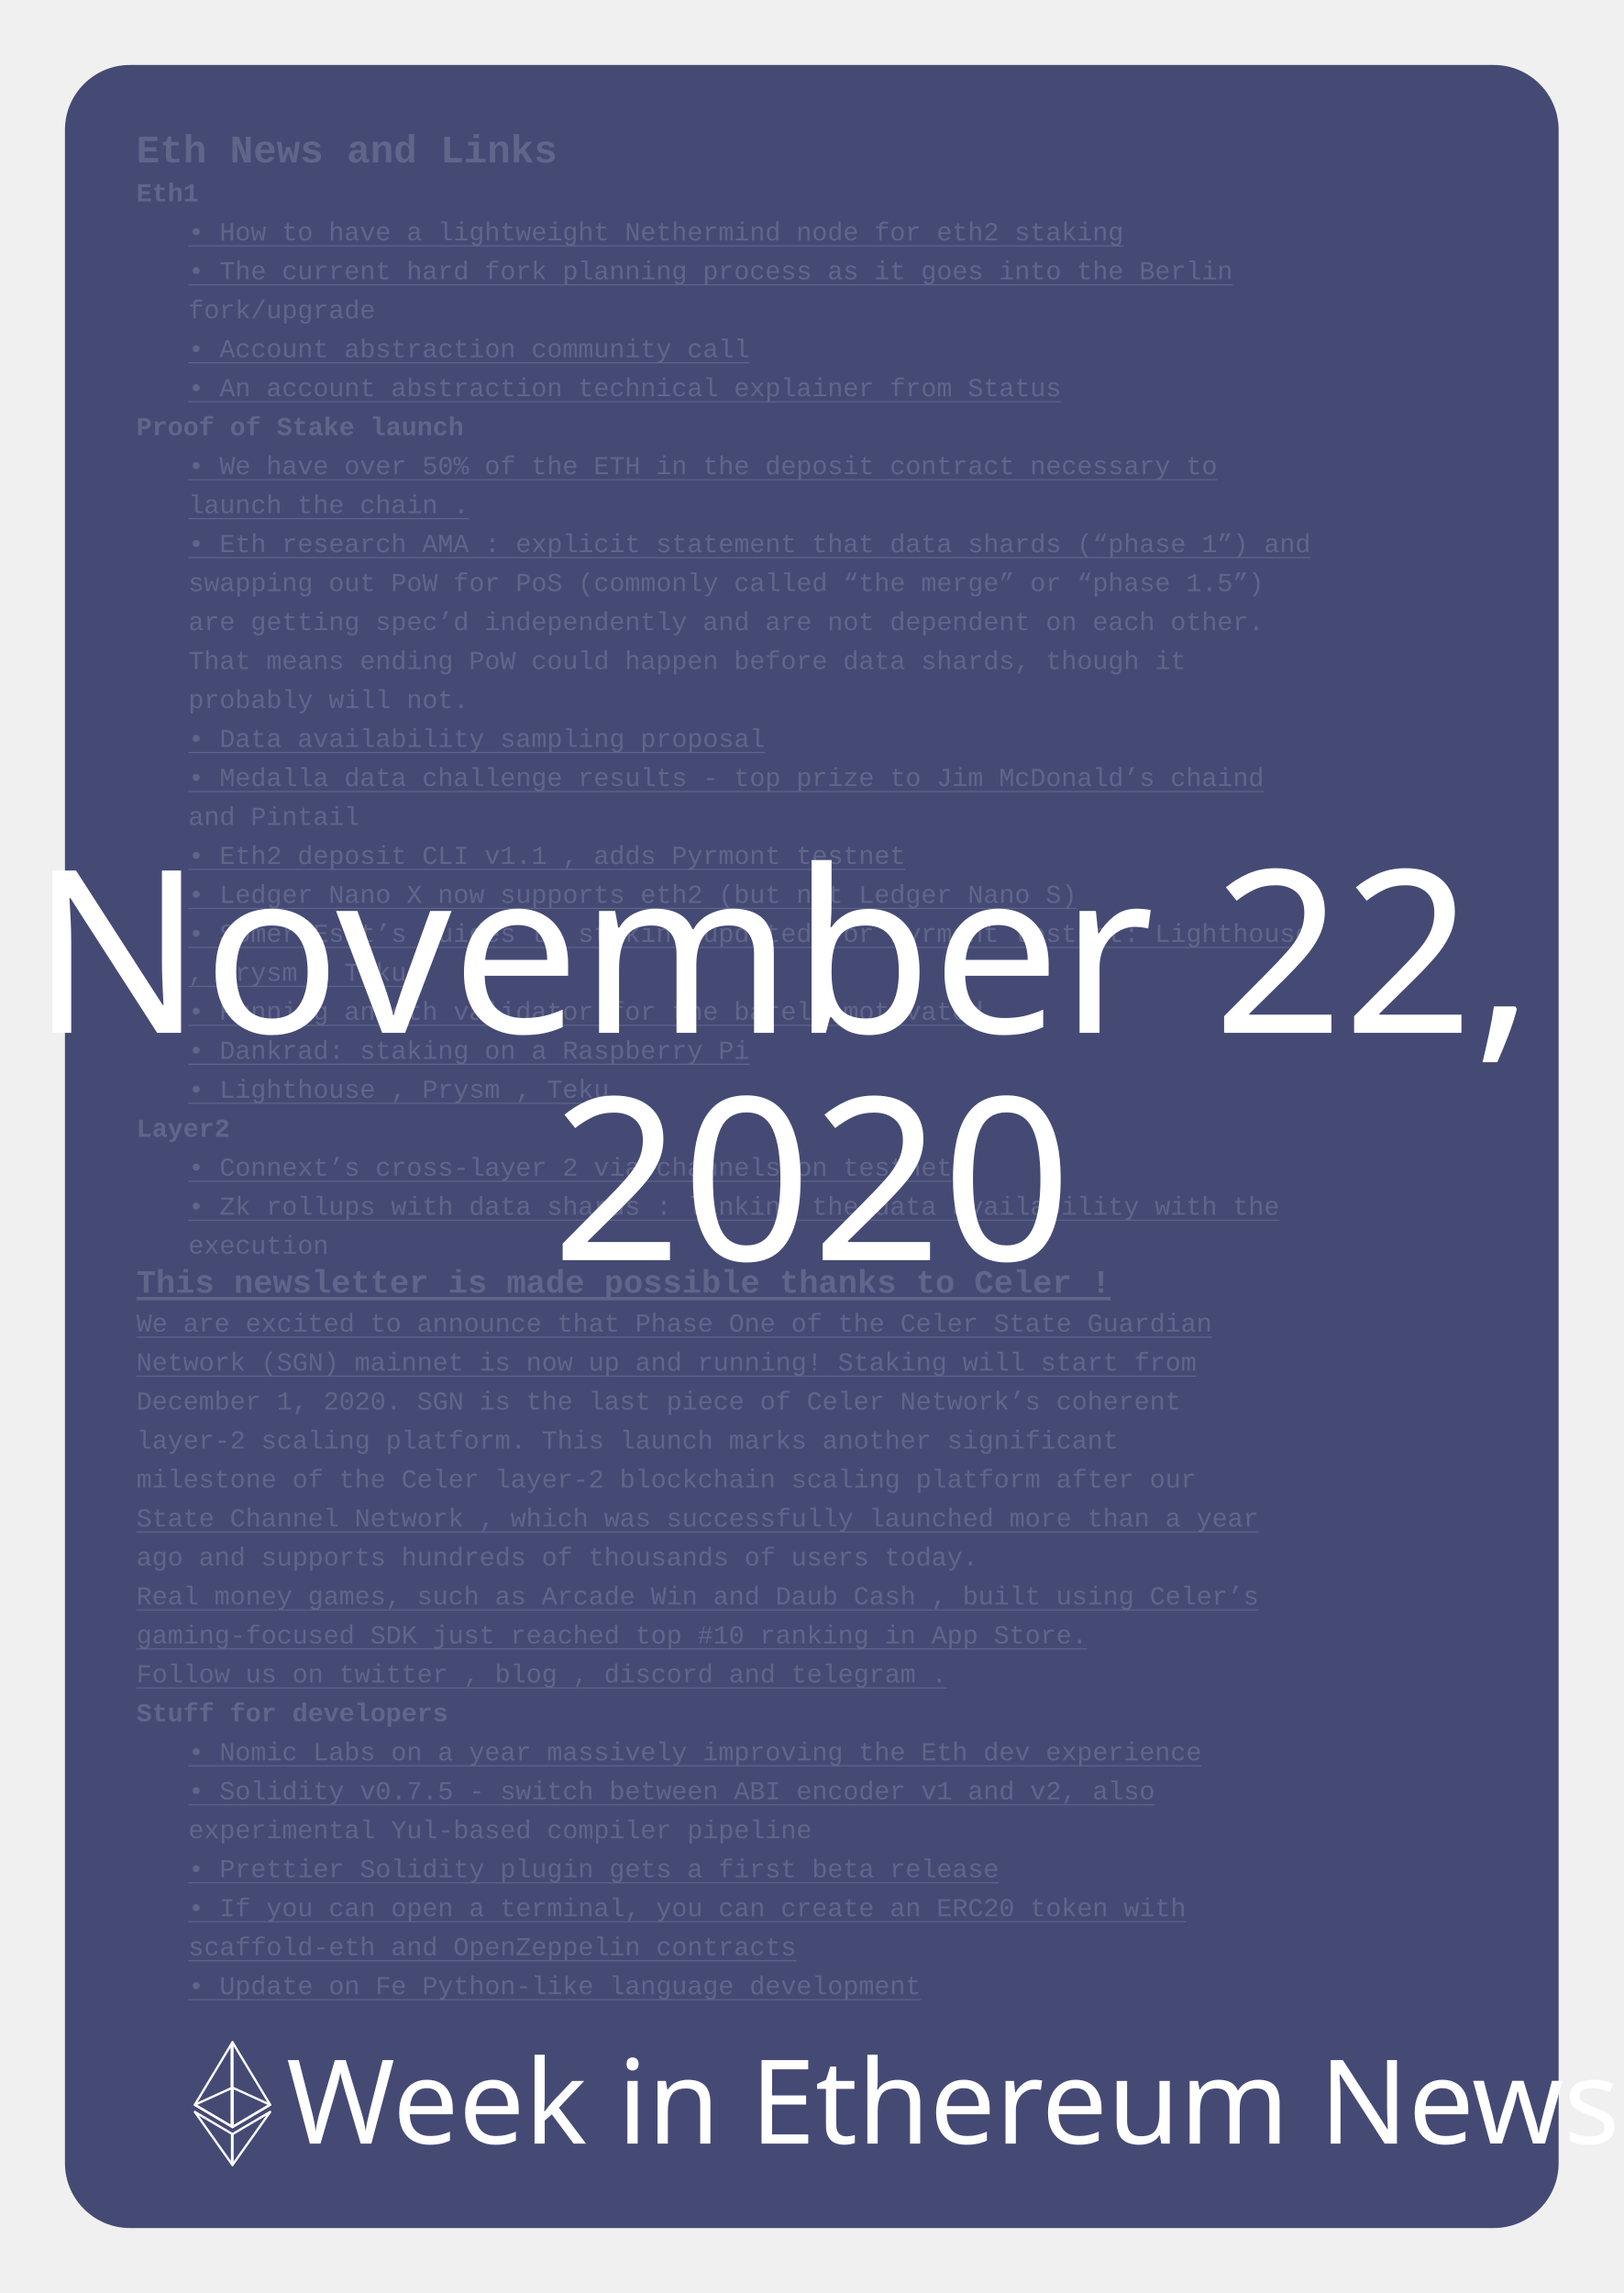
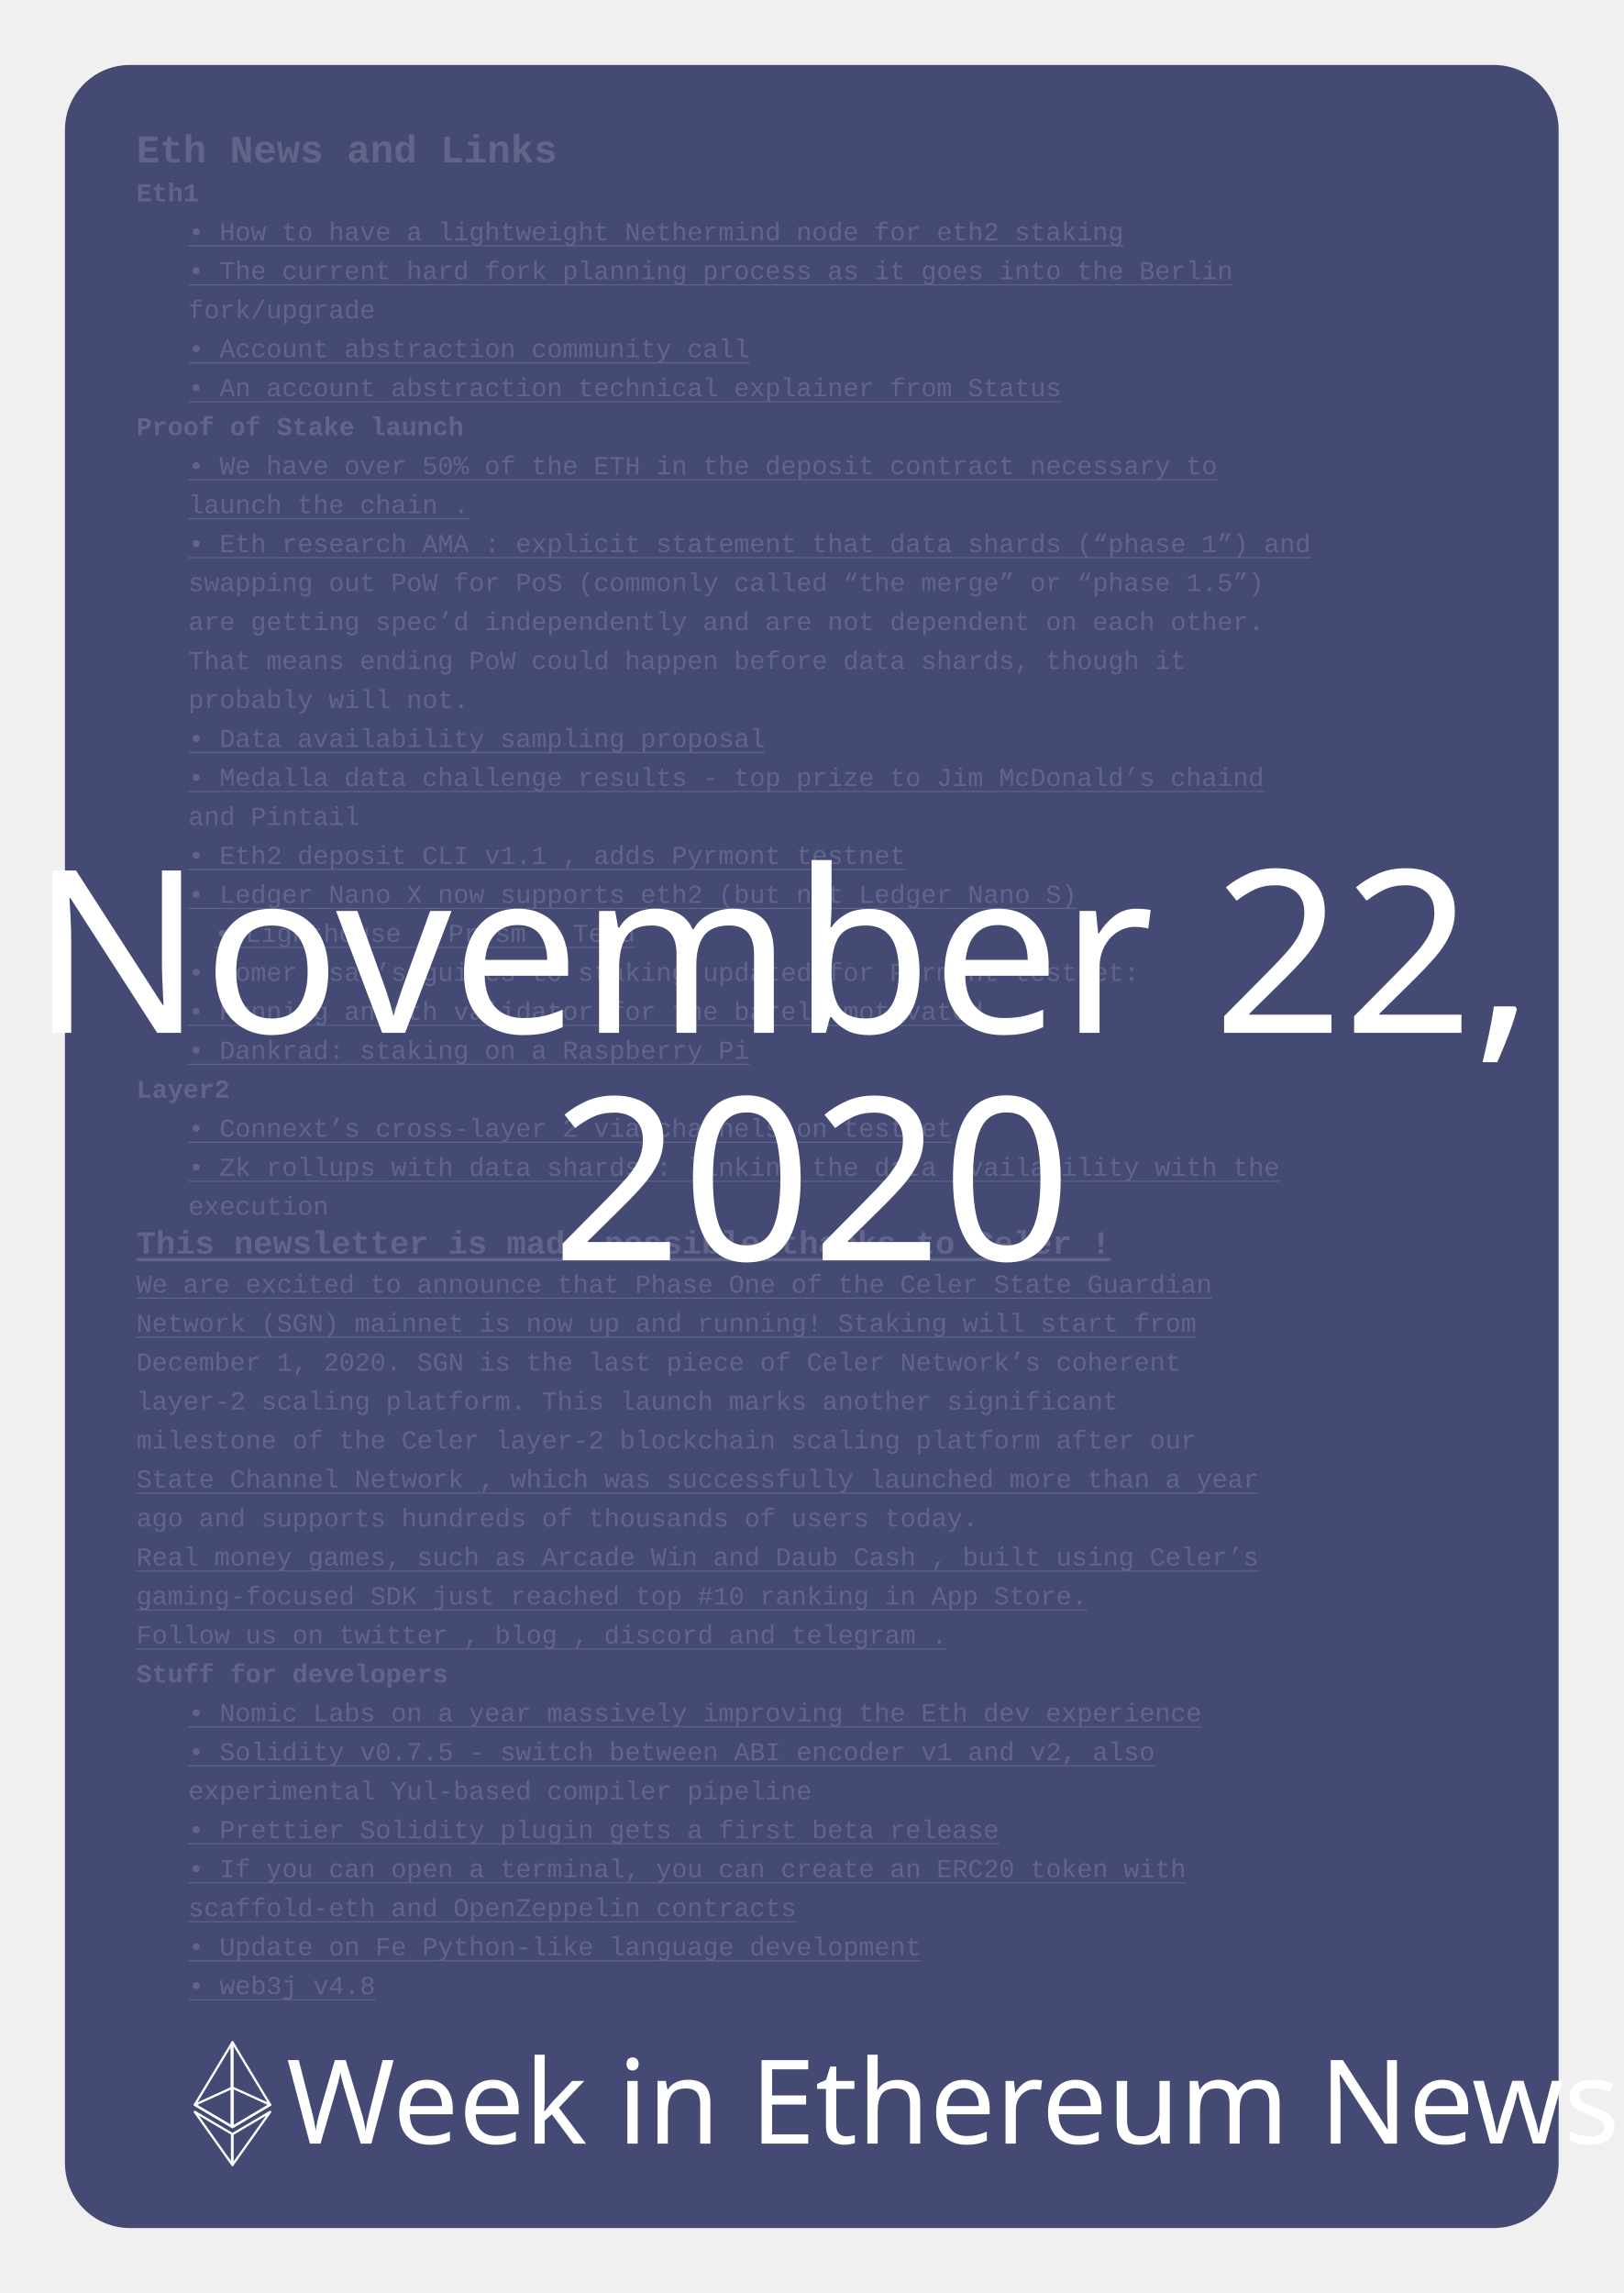
<svg xmlns="http://www.w3.org/2000/svg" width="500" height="706">
  <rect x="20" y="20" width="460" height="666" rx="20" fill="#454A75" />
  <text x="42" y="50" font-size="12" font-family="Courier New" fill="#ffffff" opacity="0.15" font-weight="bold">Eth News and Links</text>
  <text x="42" y="62" font-size="8" font-family="Courier New" fill="#ffffff" opacity="0.15" font-weight="bold">Eth1</text>
  <text x="58" y="74" font-size="8" font-family="Courier New" fill="#ffffff" opacity="0.15" text-decoration="underline">• How to have a lightweight Nethermind node for eth2 staking</text>
  <text x="58" y="86" font-size="8" font-family="Courier New" fill="#ffffff" opacity="0.15" text-decoration="underline">• The current hard fork planning process as it goes into the Berlin</text>
  <text x="58" y="98" font-size="8" font-family="Courier New" fill="#ffffff" opacity="0.15">fork/upgrade</text>
  <text x="58" y="110" font-size="8" font-family="Courier New" fill="#ffffff" opacity="0.15" text-decoration="underline">• Account abstraction community call</text>
  <text x="58" y="122" font-size="8" font-family="Courier New" fill="#ffffff" opacity="0.15" text-decoration="underline">• An account abstraction technical explainer from Status</text>
  <text x="42" y="134" font-size="8" font-family="Courier New" fill="#ffffff" opacity="0.15" font-weight="bold">Proof of Stake launch</text>
  <text x="58" y="146" font-size="8" font-family="Courier New" fill="#ffffff" opacity="0.15" text-decoration="underline">• We have over 50% of the ETH in the deposit contract necessary to</text>
  <text x="58" y="158" font-size="8" font-family="Courier New" fill="#ffffff" opacity="0.15" text-decoration="underline">launch the chain .</text>
  <text x="58" y="170" font-size="8" font-family="Courier New" fill="#ffffff" opacity="0.15" text-decoration="underline">• Eth research AMA : explicit statement that data shards (“phase 1”) and</text>
  <text x="58" y="182" font-size="8" font-family="Courier New" fill="#ffffff" opacity="0.15">swapping out PoW for PoS (commonly called “the merge” or “phase 1.5”)</text>
  <text x="58" y="194" font-size="8" font-family="Courier New" fill="#ffffff" opacity="0.15">are getting spec’d independently and are not dependent on each other.</text>
  <text x="58" y="206" font-size="8" font-family="Courier New" fill="#ffffff" opacity="0.15">That means ending PoW could happen before data shards, though it</text>
  <text x="58" y="218" font-size="8" font-family="Courier New" fill="#ffffff" opacity="0.15">probably will not.</text>
  <text x="58" y="230" font-size="8" font-family="Courier New" fill="#ffffff" opacity="0.15" text-decoration="underline">• Data availability sampling proposal</text>
  <text x="58" y="242" font-size="8" font-family="Courier New" fill="#ffffff" opacity="0.15" text-decoration="underline">• Medalla data challenge results - top prize to Jim McDonald’s chaind</text>
  <text x="58" y="254" font-size="8" font-family="Courier New" fill="#ffffff" opacity="0.15">and Pintail</text>
  <text x="58" y="266" font-size="8" font-family="Courier New" fill="#ffffff" opacity="0.15" text-decoration="underline">• Eth2 deposit CLI v1.1 , adds Pyrmont testnet</text>
  <text x="58" y="278" font-size="8" font-family="Courier New" fill="#ffffff" opacity="0.15" text-decoration="underline">• Ledger Nano X now supports eth2 (but not Ledger Nano S)</text>
-   <text x="58" y="290" font-size="8" font-family="Courier New" fill="#ffffff" opacity="0.15" text-decoration="underline">• Somer Esat’s guides to staking updated for Pyrmont testnet: Lighthouse</text>
-   <text x="58" y="302" font-size="8" font-family="Courier New" fill="#ffffff" opacity="0.15" text-decoration="underline">, Prysm , Teku</text>
+   <text x="66" y="290" font-size="8" font-family="Courier New" fill="#ffffff" opacity="0.15" text-decoration="underline">• Lighthouse , Prysm , Teku</text>
+   <text x="58" y="302" font-size="8" font-family="Courier New" fill="#ffffff" opacity="0.15">• Somer Esat’s guides to staking updated for Pyrmont testnet:</text>
  <text x="58" y="314" font-size="8" font-family="Courier New" fill="#ffffff" opacity="0.15" text-decoration="underline">• Running an eth validator for the barely motivated</text>
  <text x="58" y="326" font-size="8" font-family="Courier New" fill="#ffffff" opacity="0.15" text-decoration="underline">• Dankrad: staking on a Raspberry Pi</text>
-   <text x="58" y="338" font-size="8" font-family="Courier New" fill="#ffffff" opacity="0.15" text-decoration="underline">• Lighthouse , Prysm , Teku</text>
-   <text x="42" y="350" font-size="8" font-family="Courier New" fill="#ffffff" opacity="0.15" font-weight="bold">Layer2</text>
-   <text x="58" y="362" font-size="8" font-family="Courier New" fill="#ffffff" opacity="0.15" text-decoration="underline">• Connext’s cross-layer 2 via channels on testnet</text>
-   <text x="58" y="374" font-size="8" font-family="Courier New" fill="#ffffff" opacity="0.15" text-decoration="underline">• Zk rollups with data shards : linking the data availability with the</text>
-   <text x="58" y="386" font-size="8" font-family="Courier New" fill="#ffffff" opacity="0.15">execution</text>
-   <text x="42" y="398" font-size="10" font-family="Courier New" fill="#ffffff" opacity="0.15" font-weight="bold" text-decoration="underline">This newsletter is made possible thanks to Celer !</text>
-   <text x="42" y="410" font-size="8" font-family="Courier New" fill="#ffffff" opacity="0.15" text-decoration="underline">We are excited to announce that Phase One of the Celer State Guardian</text>
-   <text x="42" y="422" font-size="8" font-family="Courier New" fill="#ffffff" opacity="0.15" text-decoration="underline">Network (SGN) mainnet is now up and running! Staking will start from</text>
-   <text x="42" y="434" font-size="8" font-family="Courier New" fill="#ffffff" opacity="0.15">December 1, 2020. SGN is the last piece of Celer Network’s coherent</text>
-   <text x="42" y="446" font-size="8" font-family="Courier New" fill="#ffffff" opacity="0.15">layer-2 scaling platform. This launch marks another significant</text>
-   <text x="42" y="458" font-size="8" font-family="Courier New" fill="#ffffff" opacity="0.15">milestone of the Celer layer-2 blockchain scaling platform after our</text>
-   <text x="42" y="470" font-size="8" font-family="Courier New" fill="#ffffff" opacity="0.15" text-decoration="underline">State Channel Network , which was successfully launched more than a year</text>
-   <text x="42" y="482" font-size="8" font-family="Courier New" fill="#ffffff" opacity="0.15">ago and supports hundreds of thousands of users today.</text>
-   <text x="42" y="494" font-size="8" font-family="Courier New" fill="#ffffff" opacity="0.15" text-decoration="underline">Real money games, such as Arcade Win and Daub Cash , built using Celer’s</text>
-   <text x="42" y="506" font-size="8" font-family="Courier New" fill="#ffffff" opacity="0.15" text-decoration="underline">gaming-focused SDK just reached top #10 ranking in App Store.</text>
-   <text x="42" y="518" font-size="8" font-family="Courier New" fill="#ffffff" opacity="0.15" text-decoration="underline">Follow us on twitter , blog , discord and telegram .</text>
-   <text x="42" y="530" font-size="8" font-family="Courier New" fill="#ffffff" opacity="0.15" font-weight="bold">Stuff for developers</text>
-   <text x="58" y="542" font-size="8" font-family="Courier New" fill="#ffffff" opacity="0.15" text-decoration="underline">• Nomic Labs on a year massively improving the Eth dev experience</text>
-   <text x="58" y="554" font-size="8" font-family="Courier New" fill="#ffffff" opacity="0.15" text-decoration="underline">• Solidity v0.7.5 - switch between ABI encoder v1 and v2, also</text>
-   <text x="58" y="566" font-size="8" font-family="Courier New" fill="#ffffff" opacity="0.15">experimental Yul-based compiler pipeline</text>
-   <text x="58" y="578" font-size="8" font-family="Courier New" fill="#ffffff" opacity="0.15" text-decoration="underline">• Prettier Solidity plugin gets a first beta release</text>
-   <text x="58" y="590" font-size="8" font-family="Courier New" fill="#ffffff" opacity="0.15" text-decoration="underline">• If you can open a terminal, you can create an ERC20 token with</text>
-   <text x="58" y="602" font-size="8" font-family="Courier New" fill="#ffffff" opacity="0.15" text-decoration="underline">scaffold-eth and OpenZeppelin contracts</text>
-   <text x="58" y="614" font-size="8" font-family="Courier New" fill="#ffffff" opacity="0.15" text-decoration="underline">• Update on Fe Python-like language development</text>
+   <text x="42" y="338" font-size="8" font-family="Courier New" fill="#ffffff" opacity="0.15" font-weight="bold">Layer2</text>
+   <text x="58" y="350" font-size="8" font-family="Courier New" fill="#ffffff" opacity="0.15" text-decoration="underline">• Connext’s cross-layer 2 via channels on testnet</text>
+   <text x="58" y="362" font-size="8" font-family="Courier New" fill="#ffffff" opacity="0.15" text-decoration="underline">• Zk rollups with data shards : linking the data availability with the</text>
+   <text x="58" y="374" font-size="8" font-family="Courier New" fill="#ffffff" opacity="0.15">execution</text>
+   <text x="42" y="386" font-size="10" font-family="Courier New" fill="#ffffff" opacity="0.15" font-weight="bold" text-decoration="underline">This newsletter is made possible thanks to Celer !</text>
+   <text x="42" y="398" font-size="8" font-family="Courier New" fill="#ffffff" opacity="0.15" text-decoration="underline">We are excited to announce that Phase One of the Celer State Guardian</text>
+   <text x="42" y="410" font-size="8" font-family="Courier New" fill="#ffffff" opacity="0.15" text-decoration="underline">Network (SGN) mainnet is now up and running! Staking will start from</text>
+   <text x="42" y="422" font-size="8" font-family="Courier New" fill="#ffffff" opacity="0.15">December 1, 2020. SGN is the last piece of Celer Network’s coherent</text>
+   <text x="42" y="434" font-size="8" font-family="Courier New" fill="#ffffff" opacity="0.15">layer-2 scaling platform. This launch marks another significant</text>
+   <text x="42" y="446" font-size="8" font-family="Courier New" fill="#ffffff" opacity="0.15">milestone of the Celer layer-2 blockchain scaling platform after our</text>
+   <text x="42" y="458" font-size="8" font-family="Courier New" fill="#ffffff" opacity="0.15" text-decoration="underline">State Channel Network , which was successfully launched more than a year</text>
+   <text x="42" y="470" font-size="8" font-family="Courier New" fill="#ffffff" opacity="0.15">ago and supports hundreds of thousands of users today.</text>
+   <text x="42" y="482" font-size="8" font-family="Courier New" fill="#ffffff" opacity="0.15" text-decoration="underline">Real money games, such as Arcade Win and Daub Cash , built using Celer’s</text>
+   <text x="42" y="494" font-size="8" font-family="Courier New" fill="#ffffff" opacity="0.15" text-decoration="underline">gaming-focused SDK just reached top #10 ranking in App Store.</text>
+   <text x="42" y="506" font-size="8" font-family="Courier New" fill="#ffffff" opacity="0.15" text-decoration="underline">Follow us on twitter , blog , discord and telegram .</text>
+   <text x="42" y="518" font-size="8" font-family="Courier New" fill="#ffffff" opacity="0.15" font-weight="bold">Stuff for developers</text>
+   <text x="58" y="530" font-size="8" font-family="Courier New" fill="#ffffff" opacity="0.15" text-decoration="underline">• Nomic Labs on a year massively improving the Eth dev experience</text>
+   <text x="58" y="542" font-size="8" font-family="Courier New" fill="#ffffff" opacity="0.15" text-decoration="underline">• Solidity v0.7.5 - switch between ABI encoder v1 and v2, also</text>
+   <text x="58" y="554" font-size="8" font-family="Courier New" fill="#ffffff" opacity="0.15">experimental Yul-based compiler pipeline</text>
+   <text x="58" y="566" font-size="8" font-family="Courier New" fill="#ffffff" opacity="0.15" text-decoration="underline">• Prettier Solidity plugin gets a first beta release</text>
+   <text x="58" y="578" font-size="8" font-family="Courier New" fill="#ffffff" opacity="0.15" text-decoration="underline">• If you can open a terminal, you can create an ERC20 token with</text>
+   <text x="58" y="590" font-size="8" font-family="Courier New" fill="#ffffff" opacity="0.15" text-decoration="underline">scaffold-eth and OpenZeppelin contracts</text>
+   <text x="58" y="602" font-size="8" font-family="Courier New" fill="#ffffff" opacity="0.15" text-decoration="underline">• Update on Fe Python-like language development</text>
+   <text x="58" y="614" font-size="8" font-family="Courier New" fill="#ffffff" opacity="0.15" text-decoration="underline">• web3j v4.8</text>
  <text fill="#ffffff" font-family="Calibri" font-size="70" font-weight="300" text-anchor="middle">
    <tspan x="250" y="318">November 22,</tspan>
    <tspan x="250" y="388">2020</tspan>
  </text>
  <g transform="translate(20, 300) scale(0.8)">
    <path d="m64.496 411-.317 1.076v31.228l.317.316 14.495-8.568L64.496 411Z" stroke="#fff" stroke-width=".866" stroke-linecap="round" stroke-linejoin="round" fill="none" />
    <path d="M64.496 411 50 435.052l14.496 8.568V411Zm0 35.365-.179.218v11.124l.179.521L79 437.801l-14.504 8.564Z" stroke="#fff" stroke-width=".866" stroke-linecap="round" stroke-linejoin="round" fill="none" />
    <path d="M64.496 458.228v-11.863L50 437.801l14.496 20.427Zm0-14.608 14.495-8.568-14.495-6.589v15.157ZM50 435.052l14.496 8.568v-15.157L50 435.052Z" stroke="#fff" stroke-width=".866" stroke-linecap="round" stroke-linejoin="round" fill="none" />
  </g>
  <text fill="#ffffff" font-family="Calibri" font-size="36" x="88.195" y="660">Week in Ethereum News</text>
</svg>
